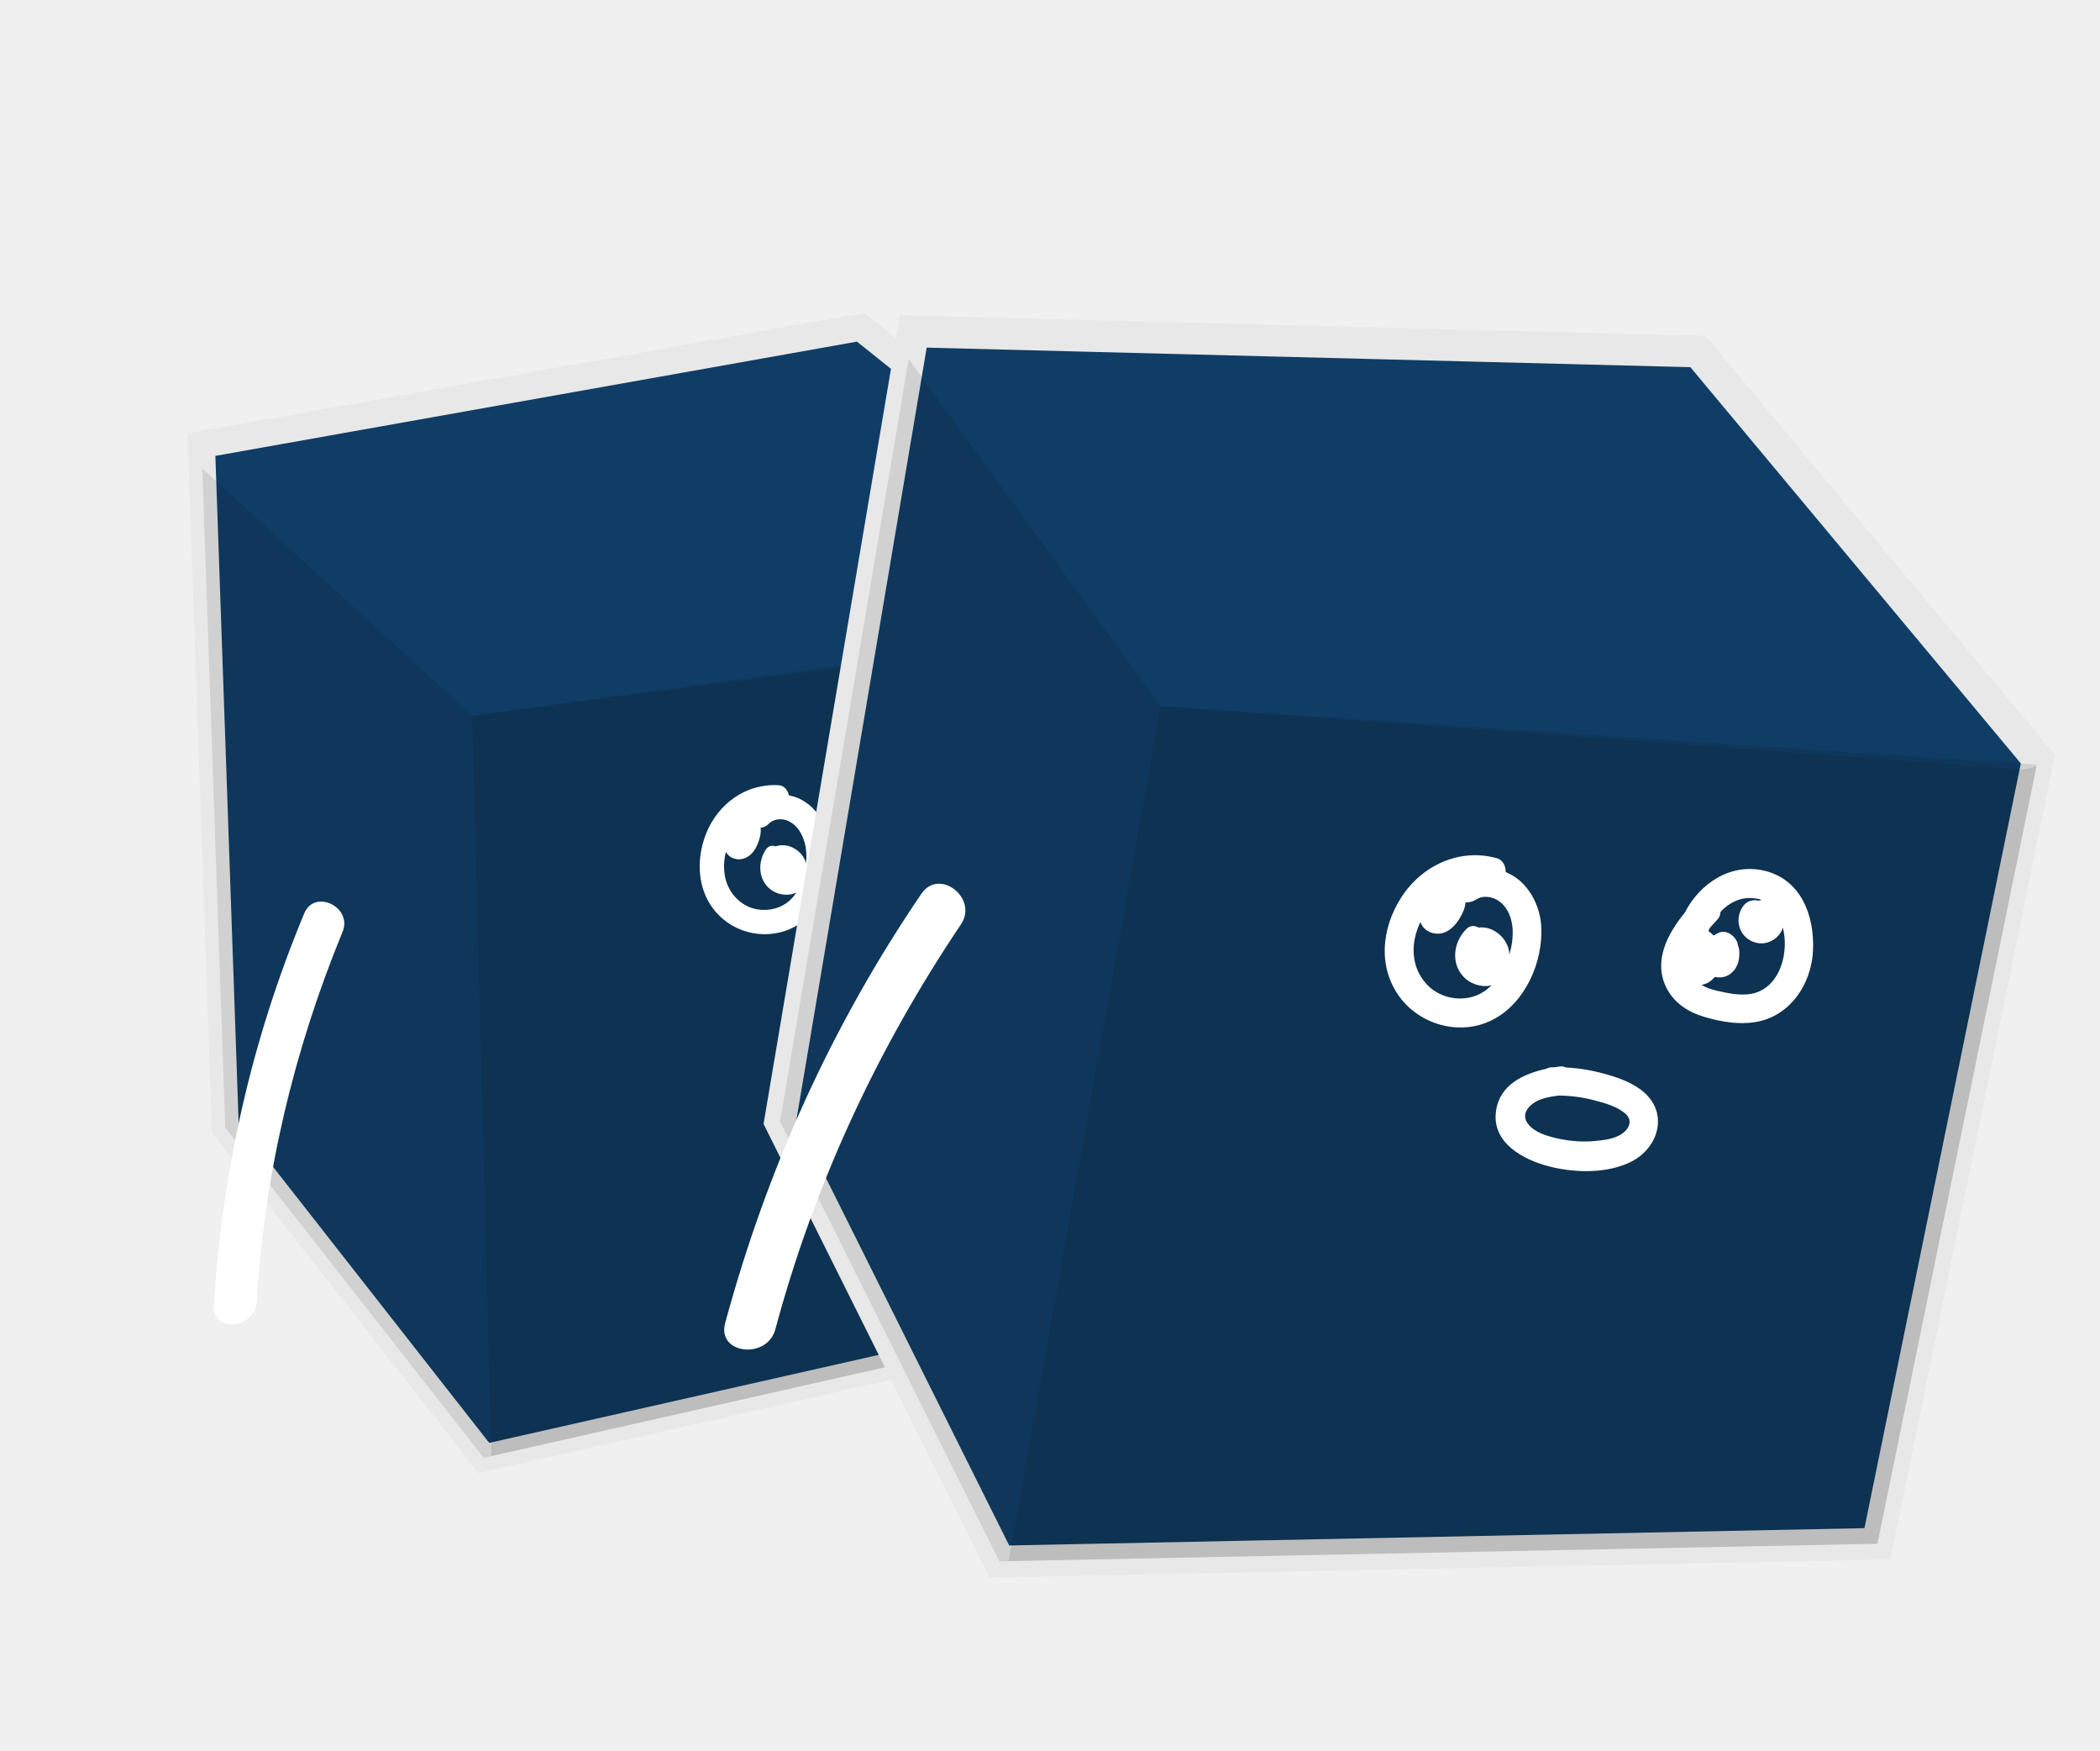
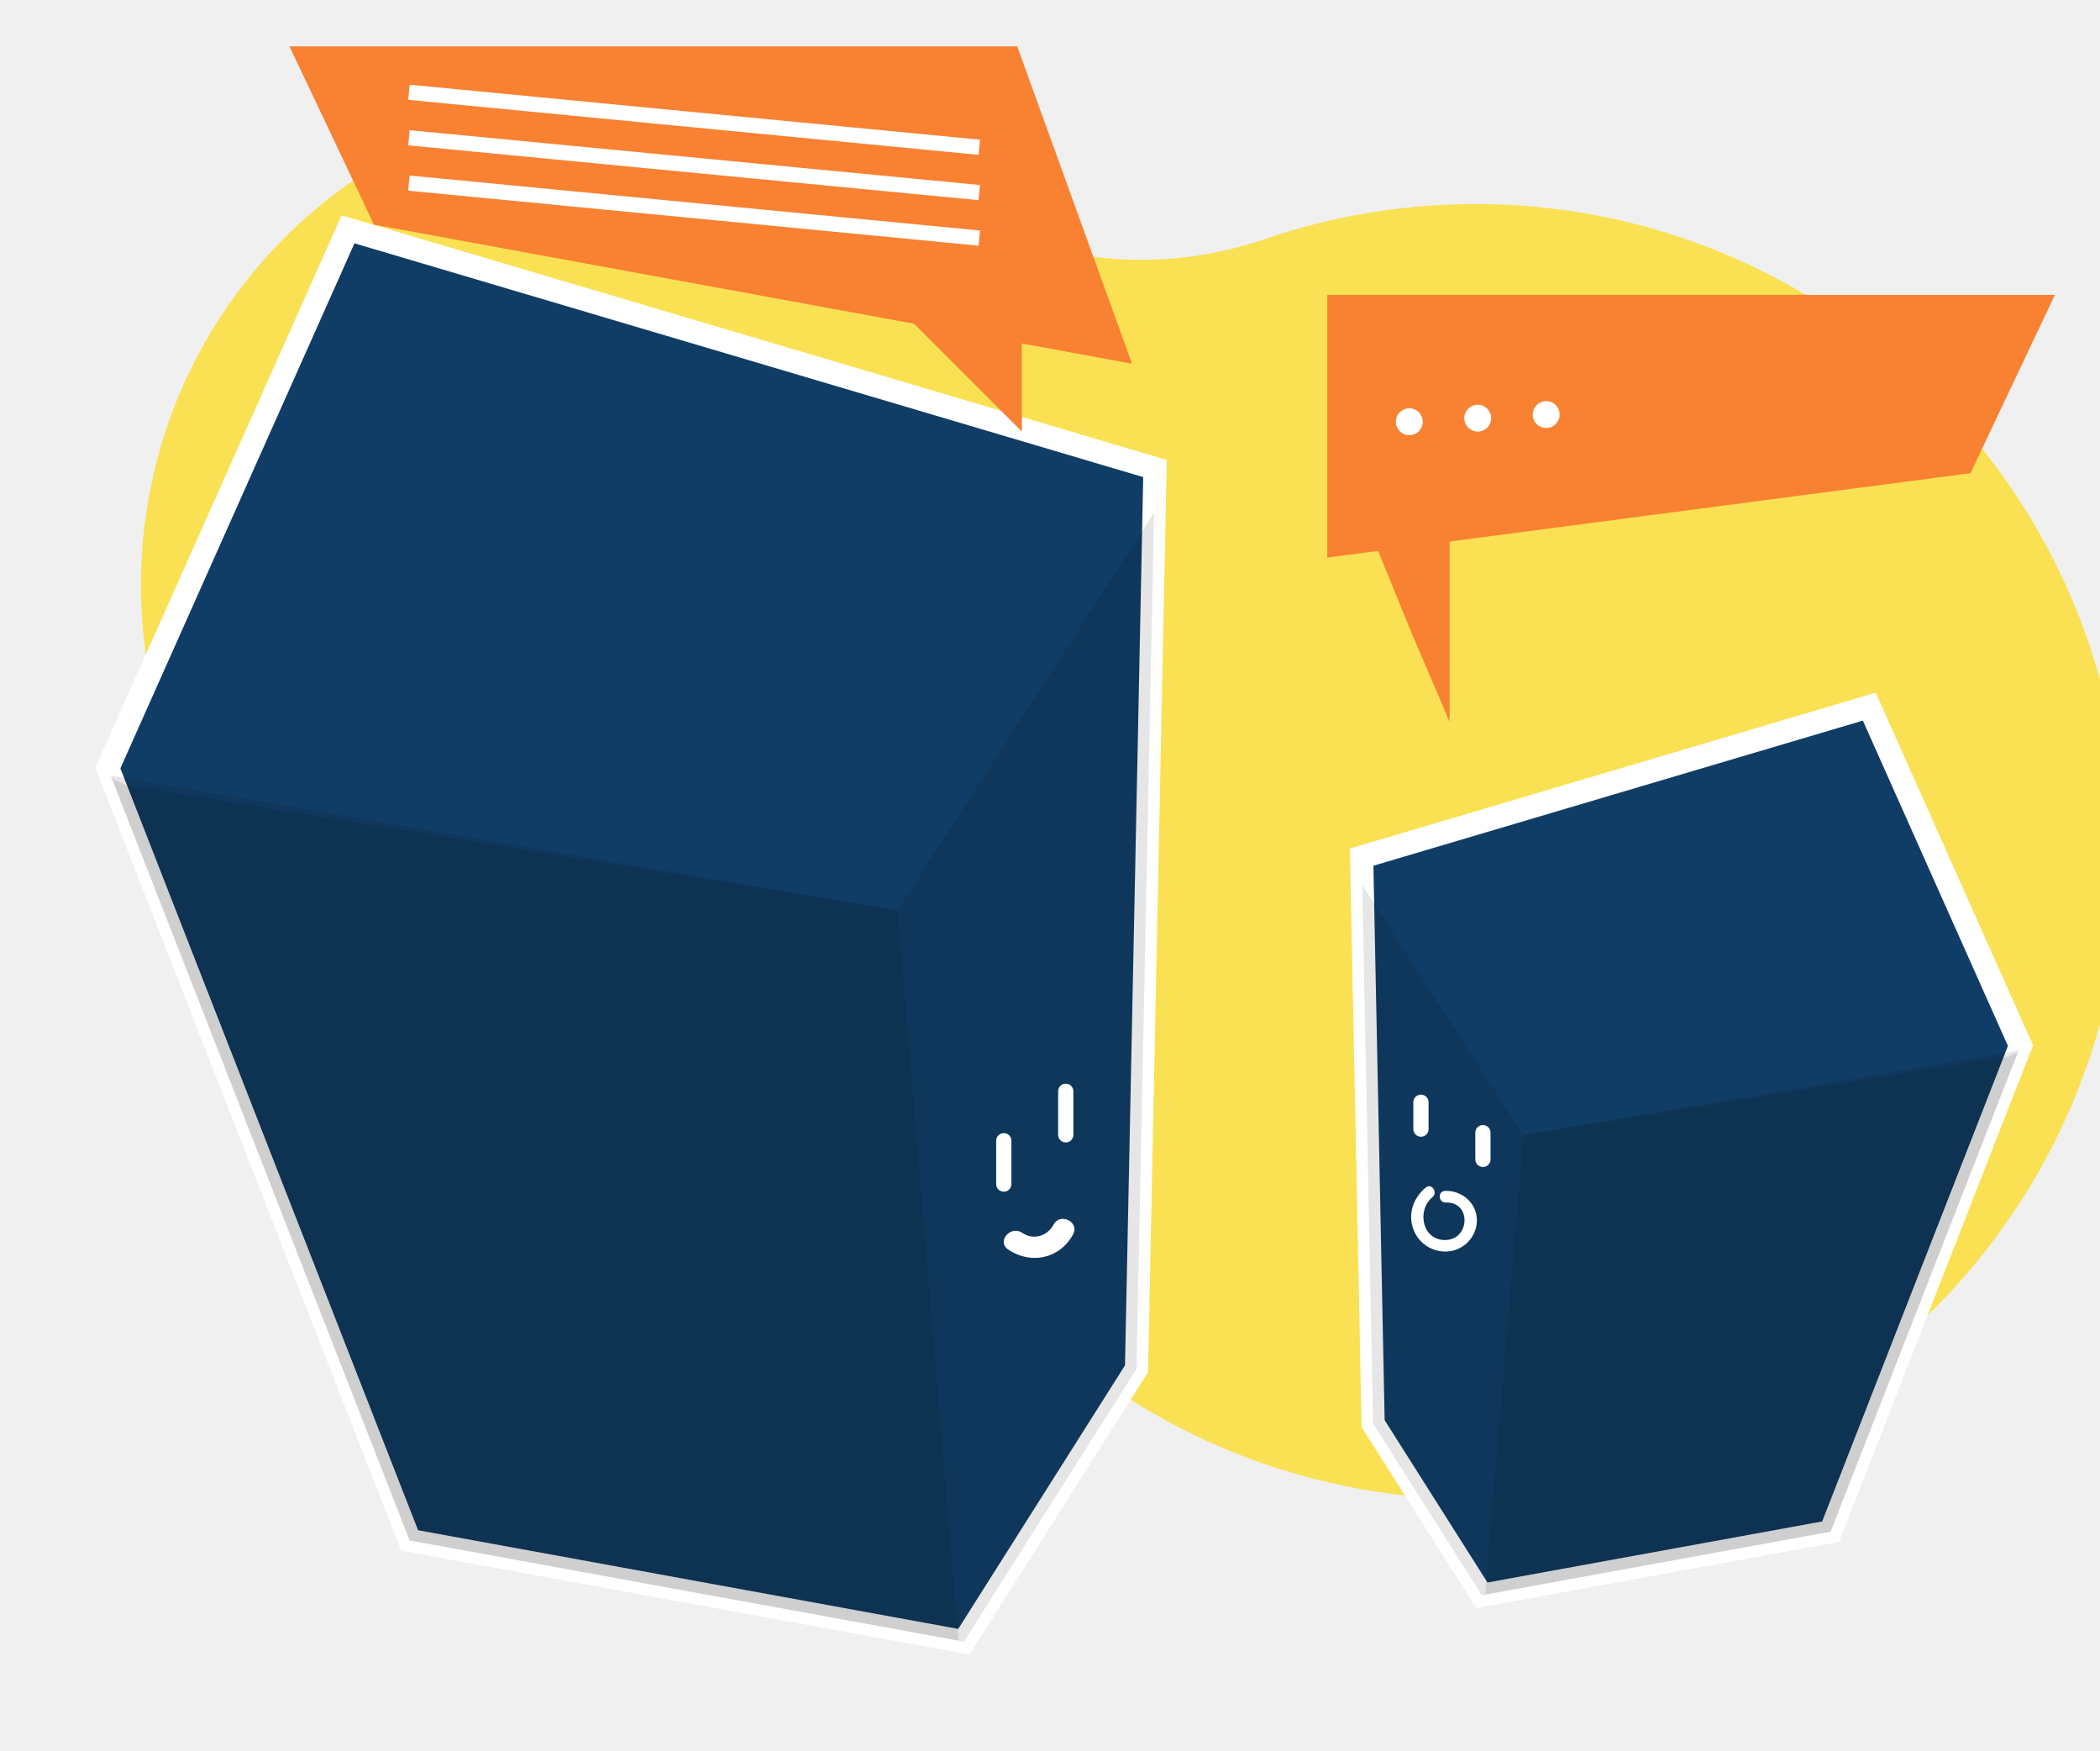
- <svg xmlns="http://www.w3.org/2000/svg" version="1.1" id="_x38_69a981d-5394-490d-9104-6940aaebaf2b" x="0px" y="0px" viewBox="204 3.1 1003.9 836.8" style="enable-background:new 204 3.1 1003.9 836.8;" xml:space="preserve">
+ <svg xmlns="http://www.w3.org/2000/svg" version="1.1" id="_x38_69a981d-5394-490d-9104-6940aaebaf2b" x="0px" y="0px" viewBox="288 -68.4 1172.4 977.3" style="enable-background:new 288 -68.4 1172.4 977.3;" xml:space="preserve">
  <style type="text/css">
- 	.st0{fill:#103D65;stroke:#E8E8E8;stroke-width:12.927;stroke-miterlimit:10;}
- 	.st1{opacity:0.1;enable-background:new    ;}
- 	.st2{fill:#FFFFFF;}
- 	.st3{fill:#103D65;stroke:#E8E8E8;stroke-width:15.154;stroke-miterlimit:10;}
+ 	.st0{fill:#F9E153;}
+ 	.st1{fill:#F88132;}
+ 	.st2{fill:#103D65;stroke:#FFFFFF;stroke-width:12.927;stroke-miterlimit:10;}
+ 	.st3{opacity:0.1;enable-background:new    ;}
+ 	.st4{fill:#FFFFFF;}
+ 	.st5{fill:none;stroke:#FFFFFF;stroke-width:8.504;stroke-linecap:round;stroke-miterlimit:10;}
+ 	.st6{fill:none;stroke:#FFFFFF;stroke-width:8.504;stroke-miterlimit:10;}
</style>
+   <path class="st0" d="M1108.3,45.5c-39.9,0.4-78.2,7.2-114,19.5c-64.6,22.2-136.2,12.4-191.4-28C756.7,3.2,699.6-16.6,637.8-15.9  c-150.9,1.8-271.4,124-271.1,275c0.4,151.3,123,273.7,274.3,273.7c1.4,0,2.8,0,4.1,0c68.6-1,133.7,30.6,173.9,86.1  c65.8,90.6,172.5,149.5,292.9,149.5c201.3,0,364.2-164.6,361.4-366.6C1470.6,203.3,1306.9,43.6,1108.3,45.5z" />
+   <polygon class="st1" points="496.8,57 920,134.6 855.9,-42.5 449.6,-42.5 " />
  <g>
    <g>
-       <polygon class="st0" points="784.6,294.5 784.6,621 435.3,699.9 311.7,542.1 300.7,227 300.3,215.6 615.4,159.5   " />
-       <polygon class="st1" points="784.6,296.8 784.6,621 438.9,699 435.3,699.9 311.7,542.1 300.7,227 429.8,345.1   " />
-       <polygon class="st1" points="784.6,297.7 784.6,621 438.9,699 429.8,345.1 779.1,300   " />
+       <polygon class="st2" points="482.3,59.6 932.8,193.1 932.3,217.8 922.5,695.6 826.1,847.9 516.7,791.4 348.2,360.3   " />
+       <polygon class="st3" points="789,439.7 932.3,217.8 922.5,695.6 826.1,847.9 823.1,847.3 516.7,791.4 349.8,364.6   " />
+       <polygon class="st3" points="359,370.3 789,439.7 823.1,847.3 516.7,791.4 350.5,366.2   " />
    </g>
-     <path class="st2" d="M349.5,439.5c-25.1,60.2-39.2,122.7-43.3,187.4c-0.9,13.2,19.6,11.4,20.5-1.4c3.6-61.1,17.8-120.4,41-176.9   C372.8,436.8,354.6,427.7,349.5,439.5z" />
-     <path class="st2" d="M599.8,402c-2-7.5-7.3-14.6-14.6-17.6c-1.3-0.5-2.7-0.9-4.1-1.2c-0.4-2.3-2.2-4.6-4.6-4.8   c-15.7-1.1-29.3,8.8-35,23.2c-5.5,14.1-3.9,30.6,8.2,40.8c10.8,9.1,27.4,9.8,38.5,0.7C599.7,433.7,603.5,416,599.8,402z    M589.3,415.8c-0.1-0.5-0.2-0.9-0.4-1.4c-2.3-5.5-8.7-8.7-14.1-6.8c-1.4-0.5-3.2-0.5-4.6,1.4c-5,7.3-3.2,17.8,5.5,21   c2.9,1,6.3,1,9-0.3c-0.8,1.2-1.7,2.3-2.7,3.3c-6,5.9-16.1,6.6-23,1.9c-8.2-5.6-10.3-15.4-8-24.6c0.4,0.6,0.8,1.1,1.4,1.7   c2.7,2.4,6.7,2.3,9.6,0.2c2.2-1.6,3.7-4.2,4.6-6.8c0.8-2.2,1.3-4.5,1-6.7c1.5-0.1,2.9-0.8,4-2c2.4-2.4,6.5-2.6,9.5-1.1   c4,1.9,6.3,5.9,7.5,10C589.5,408.6,589.7,412.2,589.3,415.8z" />
-     <path class="st2" d="M710.4,389.5c-2.1-13.9-10.4-27.4-25.8-28c-14.2-0.6-25,10.4-28.6,23.3c-5.3,10.1-8.8,22.4-0.8,32   c4.3,5.2,10.8,7.5,17.4,8c6.7,0.5,14,0.4,20.4-2C706.5,417.7,712.5,403.1,710.4,389.5z M690.8,410.9c-4.2,2.3-9.3,2.4-13.9,2.4   c-2.6,0-5.6-0.2-8.2-1.1c1.4-0.6,2.7-1.4,3.7-2.8c0.4-0.5,0.7-1,1-1.5c2.3,0.1,4.6-0.9,6.1-2.8c2.5-3,2.4-6.7,1.3-10.2   c-0.2-0.6-0.5-1.1-0.9-1.6c-0.2-0.5-0.4-1.1-0.8-1.6c-1.8-2.3-5.7-3.7-8.2-1.5c-0.5,0.4-1,0.8-1.4,1.3c-0.8-0.5-1.6-1-2.5-1.3   c0.1-0.5,0.2-1,0.3-1.5c0.8-1.3,1.6-2.6,2.3-3.8c0.6-1,0.8-2.2,0.6-3.4c2.4-4,6.1-7.1,11-8c1.6-0.3,3.1-0.3,4.5-0.1   c-0.4,0.2-0.7,0.3-1.1,0.6c-2.3-0.1-4.6,1-5.7,3.2c-1.6,3.2-1.3,7.3,0.9,10.2c2.5,3.2,6.9,4.5,10.7,3c3.2-1.3,5.6-4.2,5.8-7.7   c0.8,1.7,1.4,3.4,1.8,5.2C700.3,395.9,698.9,406.5,690.8,410.9z" />
-     <path class="st2" d="M654.7,460c-5.2-3.1-11.7-3.9-17.6-4.4c-5.4-0.4-10.6-0.2-15.8,0.6c-1-0.2-2-0.2-3.2,0.3   c-0.5,0.2-1,0.4-1.5,0.6c-0.4,0.1-0.7,0.1-1.1,0.2c-0.8,0.2-1.4,0.5-2,1.1c-8.7,3.9-17.2,10.2-16.6,20.8   c0.7,13.2,14.9,17.4,25.9,17.9c10.8,0.5,23.8-1.8,32.4-8.7C664.7,480.7,665.9,466.6,654.7,460z M649.9,477.1c-2.4,3.5-7.2,5-11,6.2   c-4.8,1.5-9.9,2.1-14.9,2.1c-4.3-0.1-9.8-0.4-13.2-3.3c-2.8-2.4-2.5-5.4-0.3-8.1c2.4-3,6.3-4.5,9.8-5.7c4.9-1,10-1.3,15-1   c4.4,0.3,10,0.7,13.8,3.1C651.7,472,651.6,474.7,649.9,477.1z" />
  </g>
  <g>
    <g>
-       <polygon class="st3" points="1178.2,365.9 1101.5,740.9 681.8,749.4 576.9,539.1 638.4,174.7 640.6,161.5 1015.7,171.1   " />
-       <polygon class="st1" points="1177.7,368.5 1101.5,740.9 686.2,749.2 681.8,749.4 576.9,539.1 638.4,174.7 758.9,340.6   " />
-       <polygon class="st1" points="1177.5,369.6 1101.5,740.9 686.2,749.2 758.9,340.6 1170.7,370.9   " />
+       <polygon class="st2" points="1416,515.2 1310,786.5 1115.3,822 1054.6,726.2 1048.5,425.6 1048.2,410 1331.6,326   " />
+       <polygon class="st3" points="1415,517.9 1310,786.5 1117.2,821.6 1115.3,822 1054.6,726.2 1048.5,425.6 1138.6,565.2   " />
+       <polygon class="st3" points="1414.5,519 1310,786.5 1117.2,821.6 1138.6,565.2 1409.2,521.5   " />
    </g>
-     <path class="st2" d="M644.5,430.2c-43,63.2-73.9,131.7-93.8,205.1c-4.2,15,19.8,17.7,23.9,3.3c18.6-69.3,48.7-134.1,88.7-193.6   C671.9,432.5,653.1,417.7,644.5,430.2z" />
-     <path class="st2" d="M940.8,445.9c-0.5-9.1-5-18.5-12.6-23.7c-1.4-0.9-2.9-1.7-4.4-2.3c0.1-2.8-1.4-5.8-4.1-6.6   c-17.8-5-35.7,3.2-45.7,18.5c-9.7,14.9-11.6,34.2-0.2,48.7c10.3,13,29.2,17.7,44.1,9.8C933.2,482.3,941.7,462.8,940.8,445.9z    M925.5,459.3c0-0.6-0.1-1.1-0.1-1.7c-1.3-6.8-7.9-12-14.6-11.2c-1.5-0.8-3.6-1.3-5.6,0.5c-7.5,7.2-7.8,19.7,1.4,25.4   c3.1,1.8,7,2.6,10.4,1.7c-1.2,1.2-2.5,2.3-3.8,3.1c-8.3,5.4-20,3.8-26.8-3.2c-8.1-8.4-8.2-20.1-3.4-30.1c0.3,0.8,0.7,1.5,1.2,2.2   c2.6,3.3,7.2,4.2,10.9,2.5c2.9-1.3,5.2-4,6.8-6.7c1.4-2.3,2.5-4.8,2.7-7.5c1.7,0.2,3.5-0.3,5.1-1.3c3.3-2.2,8.1-1.4,11.2,1   c4.1,3.1,5.9,8.2,6.2,13.2C927.3,451.1,926.8,455.3,925.5,459.3z" />
-     <path class="st2" d="M1070.7,457.5c0.8-16.5-5.5-33.9-23-38.2c-16.2-4-31.2,6-38.3,20c-8.5,10.4-15.4,23.6-8.4,36.6   c3.8,7,10.6,11.2,18.1,13.3c7.6,2.2,15.9,3.7,23.9,2.4C1059.6,489,1069.9,473.6,1070.7,457.5z M1043.2,477.6   c-5.3,1.6-11.3,0.6-16.6-0.6c-3-0.6-6.4-1.5-9.2-3.2c1.8-0.3,3.4-1,4.9-2.3c0.5-0.5,1-1,1.5-1.5c2.6,0.6,5.5,0.1,7.7-1.7   c3.5-2.9,4.3-7.1,3.9-11.4c-0.1-0.7-0.3-1.4-0.6-2.1c-0.1-0.7-0.2-1.3-0.6-2c-1.5-3.1-5.6-5.6-9-3.7c-0.7,0.4-1.3,0.7-2,1.1   c-0.8-0.8-1.6-1.5-2.5-2.1c0.2-0.5,0.4-1.1,0.7-1.6c1.2-1.3,2.4-2.6,3.6-3.9c1-1,1.4-2.4,1.5-3.7c3.7-4,8.7-6.8,14.5-6.6   c1.9,0,3.6,0.4,5.2,0.9c-0.5,0.1-0.9,0.2-1.4,0.4c-2.6-0.7-5.5,0-7.3,2.3c-2.6,3.3-3.2,8.1-1.3,11.9c2.1,4.3,6.8,6.8,11.6,6   c4-0.7,7.4-3.6,8.5-7.4c0.5,2.1,0.8,4.3,0.9,6.4C1057.6,462.6,1053.5,474.4,1043.2,477.6z" />
-     <path class="st2" d="M990.2,525.4c-5.2-4.7-12.5-7.3-19.2-9.1c-6.1-1.7-12.1-2.7-18.3-3c-1.1-0.5-2.3-0.7-3.8-0.4   c-0.6,0.1-1.2,0.2-1.9,0.3c-0.4,0-0.9,0-1.3,0c-0.9,0-1.8,0.3-2.5,0.7c-10.9,2.4-22.2,7.6-24,20c-2.3,15.4,13,23.5,25.5,26.7   c12.2,3.1,27.8,3.5,39.3-2.4C996.8,551.6,1001.5,535.6,990.2,525.4z M980.7,543.9c-3.6,3.4-9.5,4.1-14.1,4.5   c-5.9,0.6-11.8,0.1-17.6-1.1c-4.9-1.1-11.2-2.8-14.4-6.9c-2.7-3.4-1.6-6.8,1.6-9.4c3.4-2.9,8.2-3.6,12.6-4.3   c5.9,0,11.8,0.8,17.5,2.3c5,1.3,11.4,3.1,15.2,6.8C984,538.5,983.2,541.6,980.7,543.9z" />
+   </g>
+   <polygon class="st1" points="1388.1,195.7 1029,242.8 1029,96.2 1435.2,96.2 " />
+   <circle class="st4" cx="1074.8" cy="167" r="7.5" />
+   <circle class="st4" cx="1113" cy="165" r="7.5" />
+   <circle class="st4" cx="1151.2" cy="163" r="7.5" />
+   <path class="st4" d="M1112.5,611.8c-0.5-9.3-8.8-15.9-17.8-15.5c-4.2,0.2-3.7,6.6,0.5,6.5c14.2-0.6,13.6,20.4,0,20.9  c-13.1,0.5-16.5-16.4-7.5-23.9c3.2-2.6-0.4-8-3.7-5.4c-7.1,5.9-10.3,15.1-6.7,23.9c3.4,8.4,12.2,13.2,21.1,11.5  C1106.8,628.2,1113,620.3,1112.5,611.8z" />
+   <polygon class="st1" points="1097.3,334.5 1075.9,284.5 1040,196.5 1097.3,196.5 " />
+   <polygon class="st1" points="858.5,172.5 759.5,73.5 858.5,73.5 " />
+   <g>
+     <path class="st4" d="M876.2,615.1c-3.4,6.4-11.3,8.9-17.5,4.6c-6.4-4.4-14.4,4.7-8,9.2c12.6,8.7,29,5.4,36.4-8.4   C890.8,613.6,879.9,608.2,876.2,615.1z" />
+     <line class="st5" x1="883" y1="540.7" x2="883" y2="565" />
+     <line class="st5" x1="848.4" y1="568.3" x2="848.4" y2="592.5" />
+   </g>
+   <line class="st5" x1="1081.3" y1="546.8" x2="1081.3" y2="561.8" />
+   <line class="st5" x1="1115.9" y1="563.8" x2="1115.9" y2="578.7" />
+   <g>
+     <line class="st6" x1="516.3" y1="-16.9" x2="834.7" y2="13.8" />
+     <line class="st6" x1="516.3" y1="8.5" x2="834.7" y2="39.1" />
+     <line class="st6" x1="516.3" y1="33.8" x2="834.7" y2="64.5" />
  </g>
</svg>
